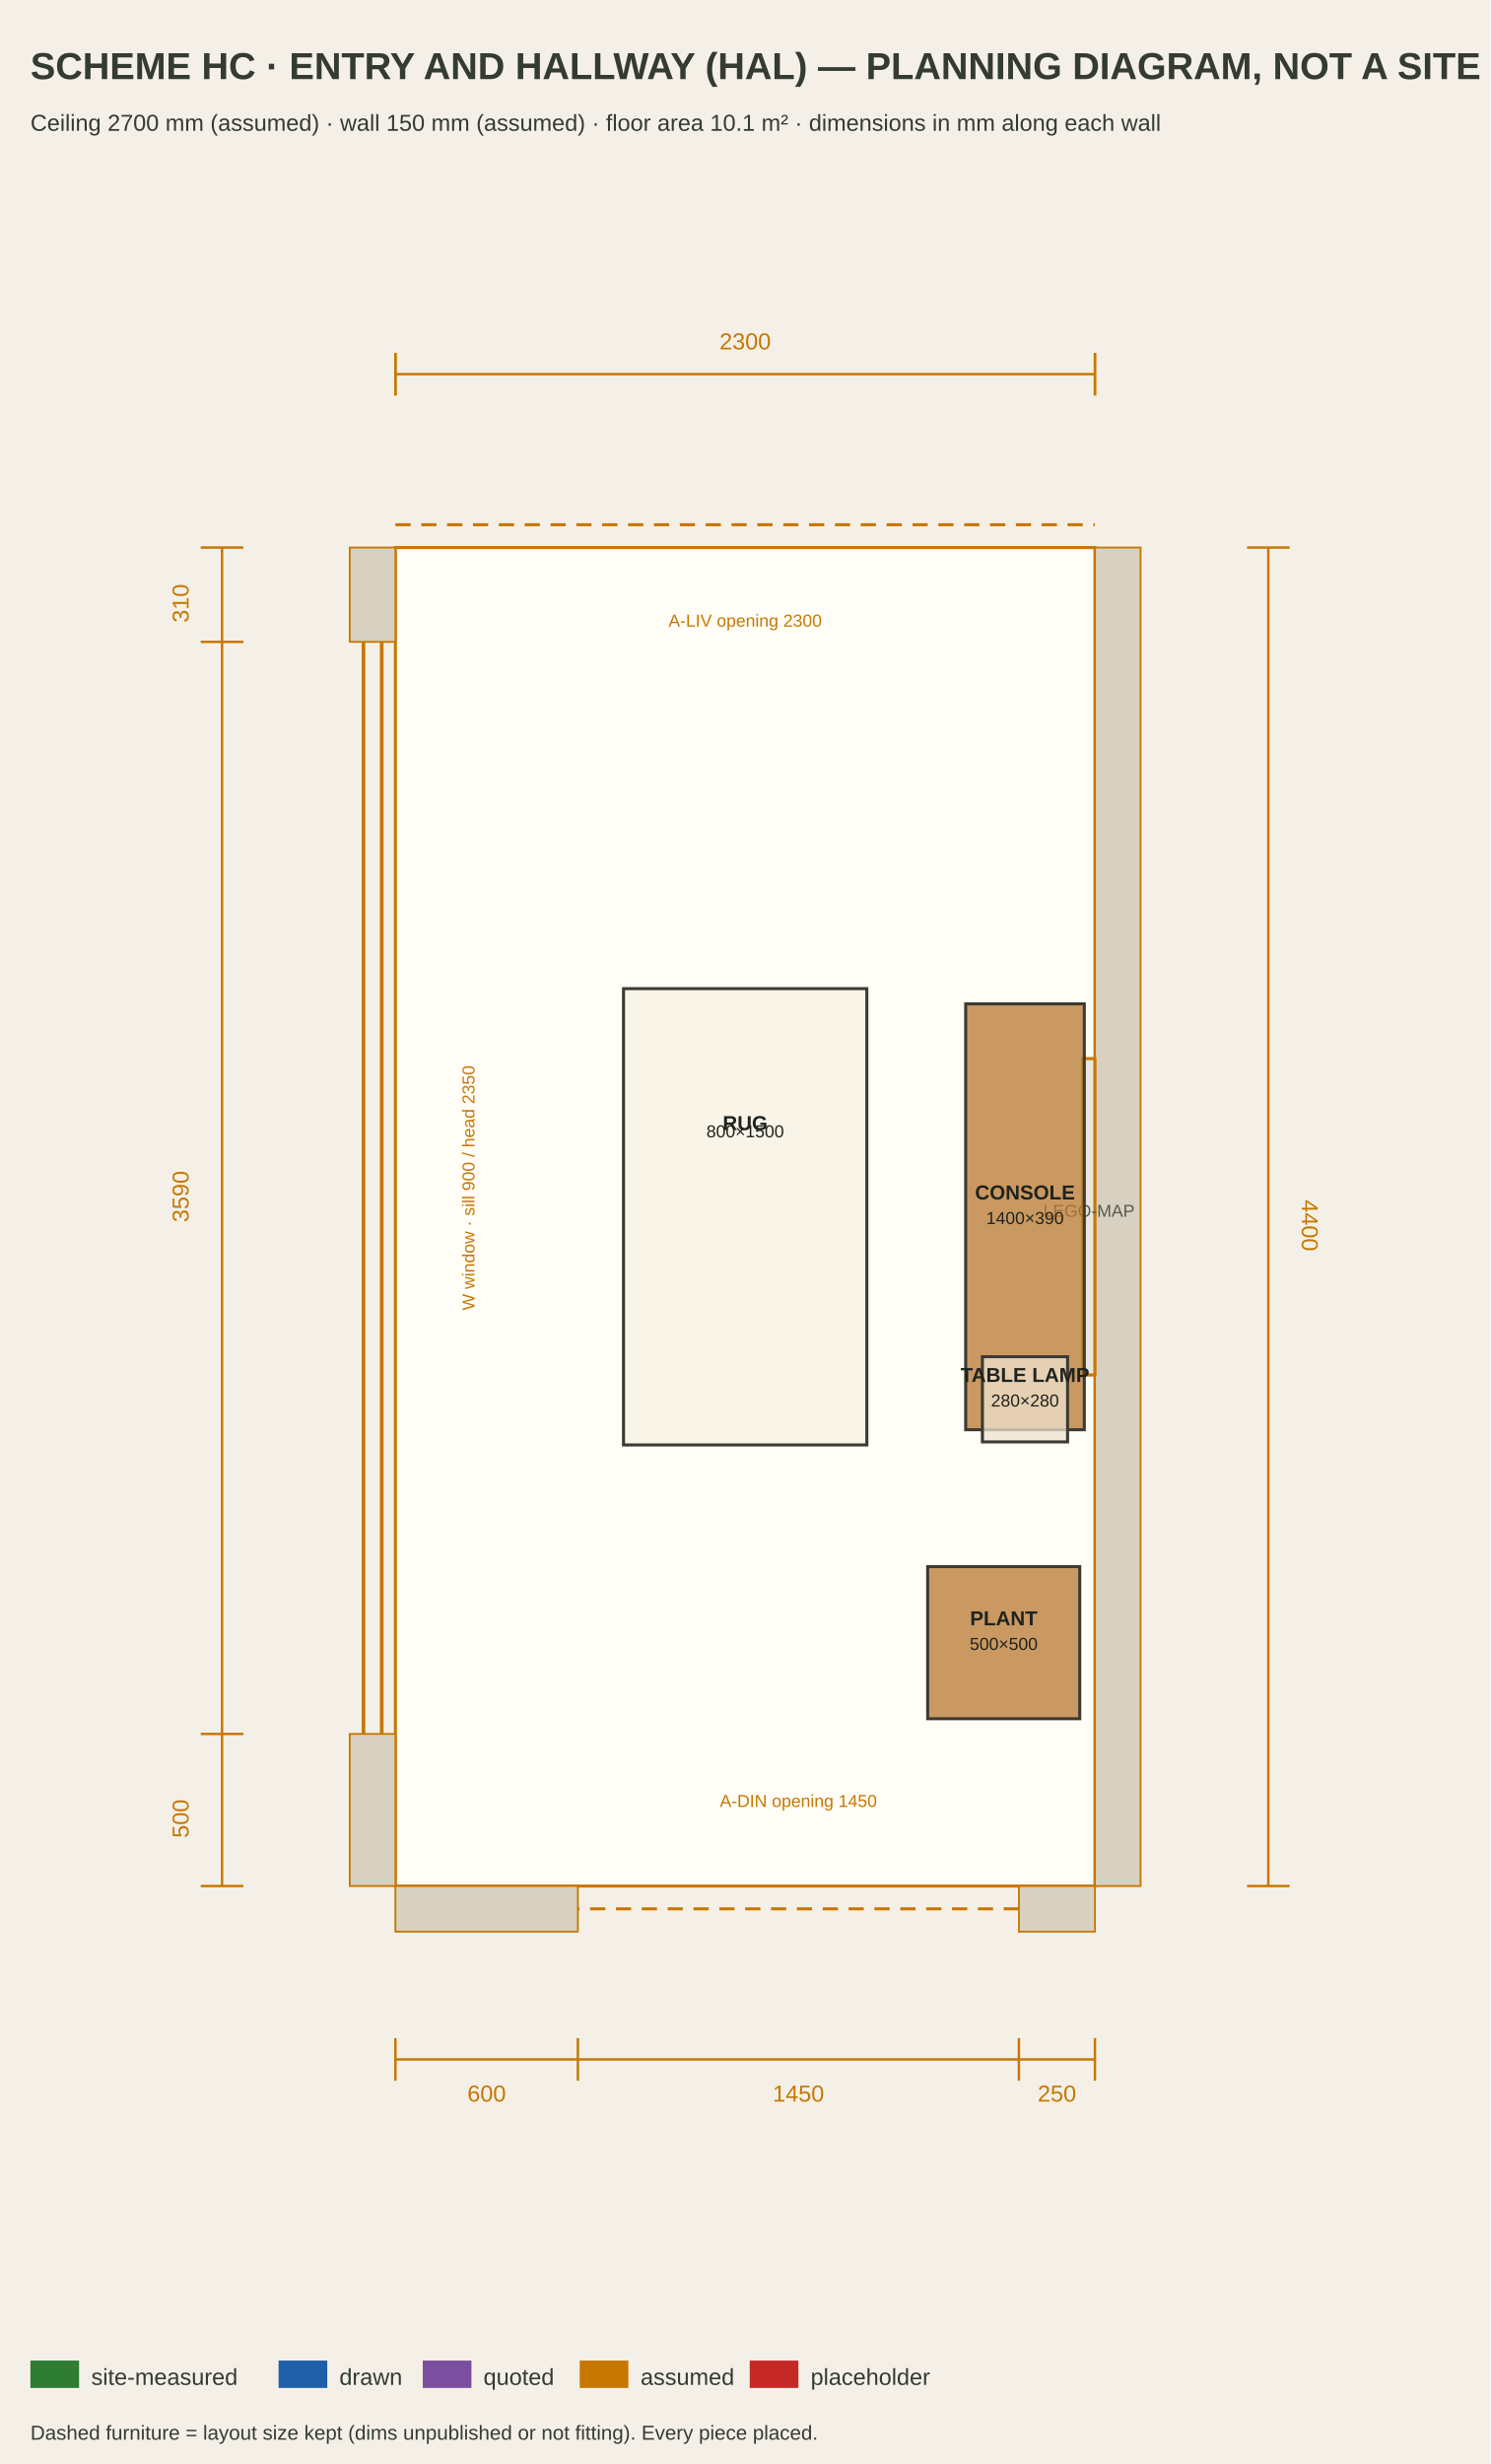
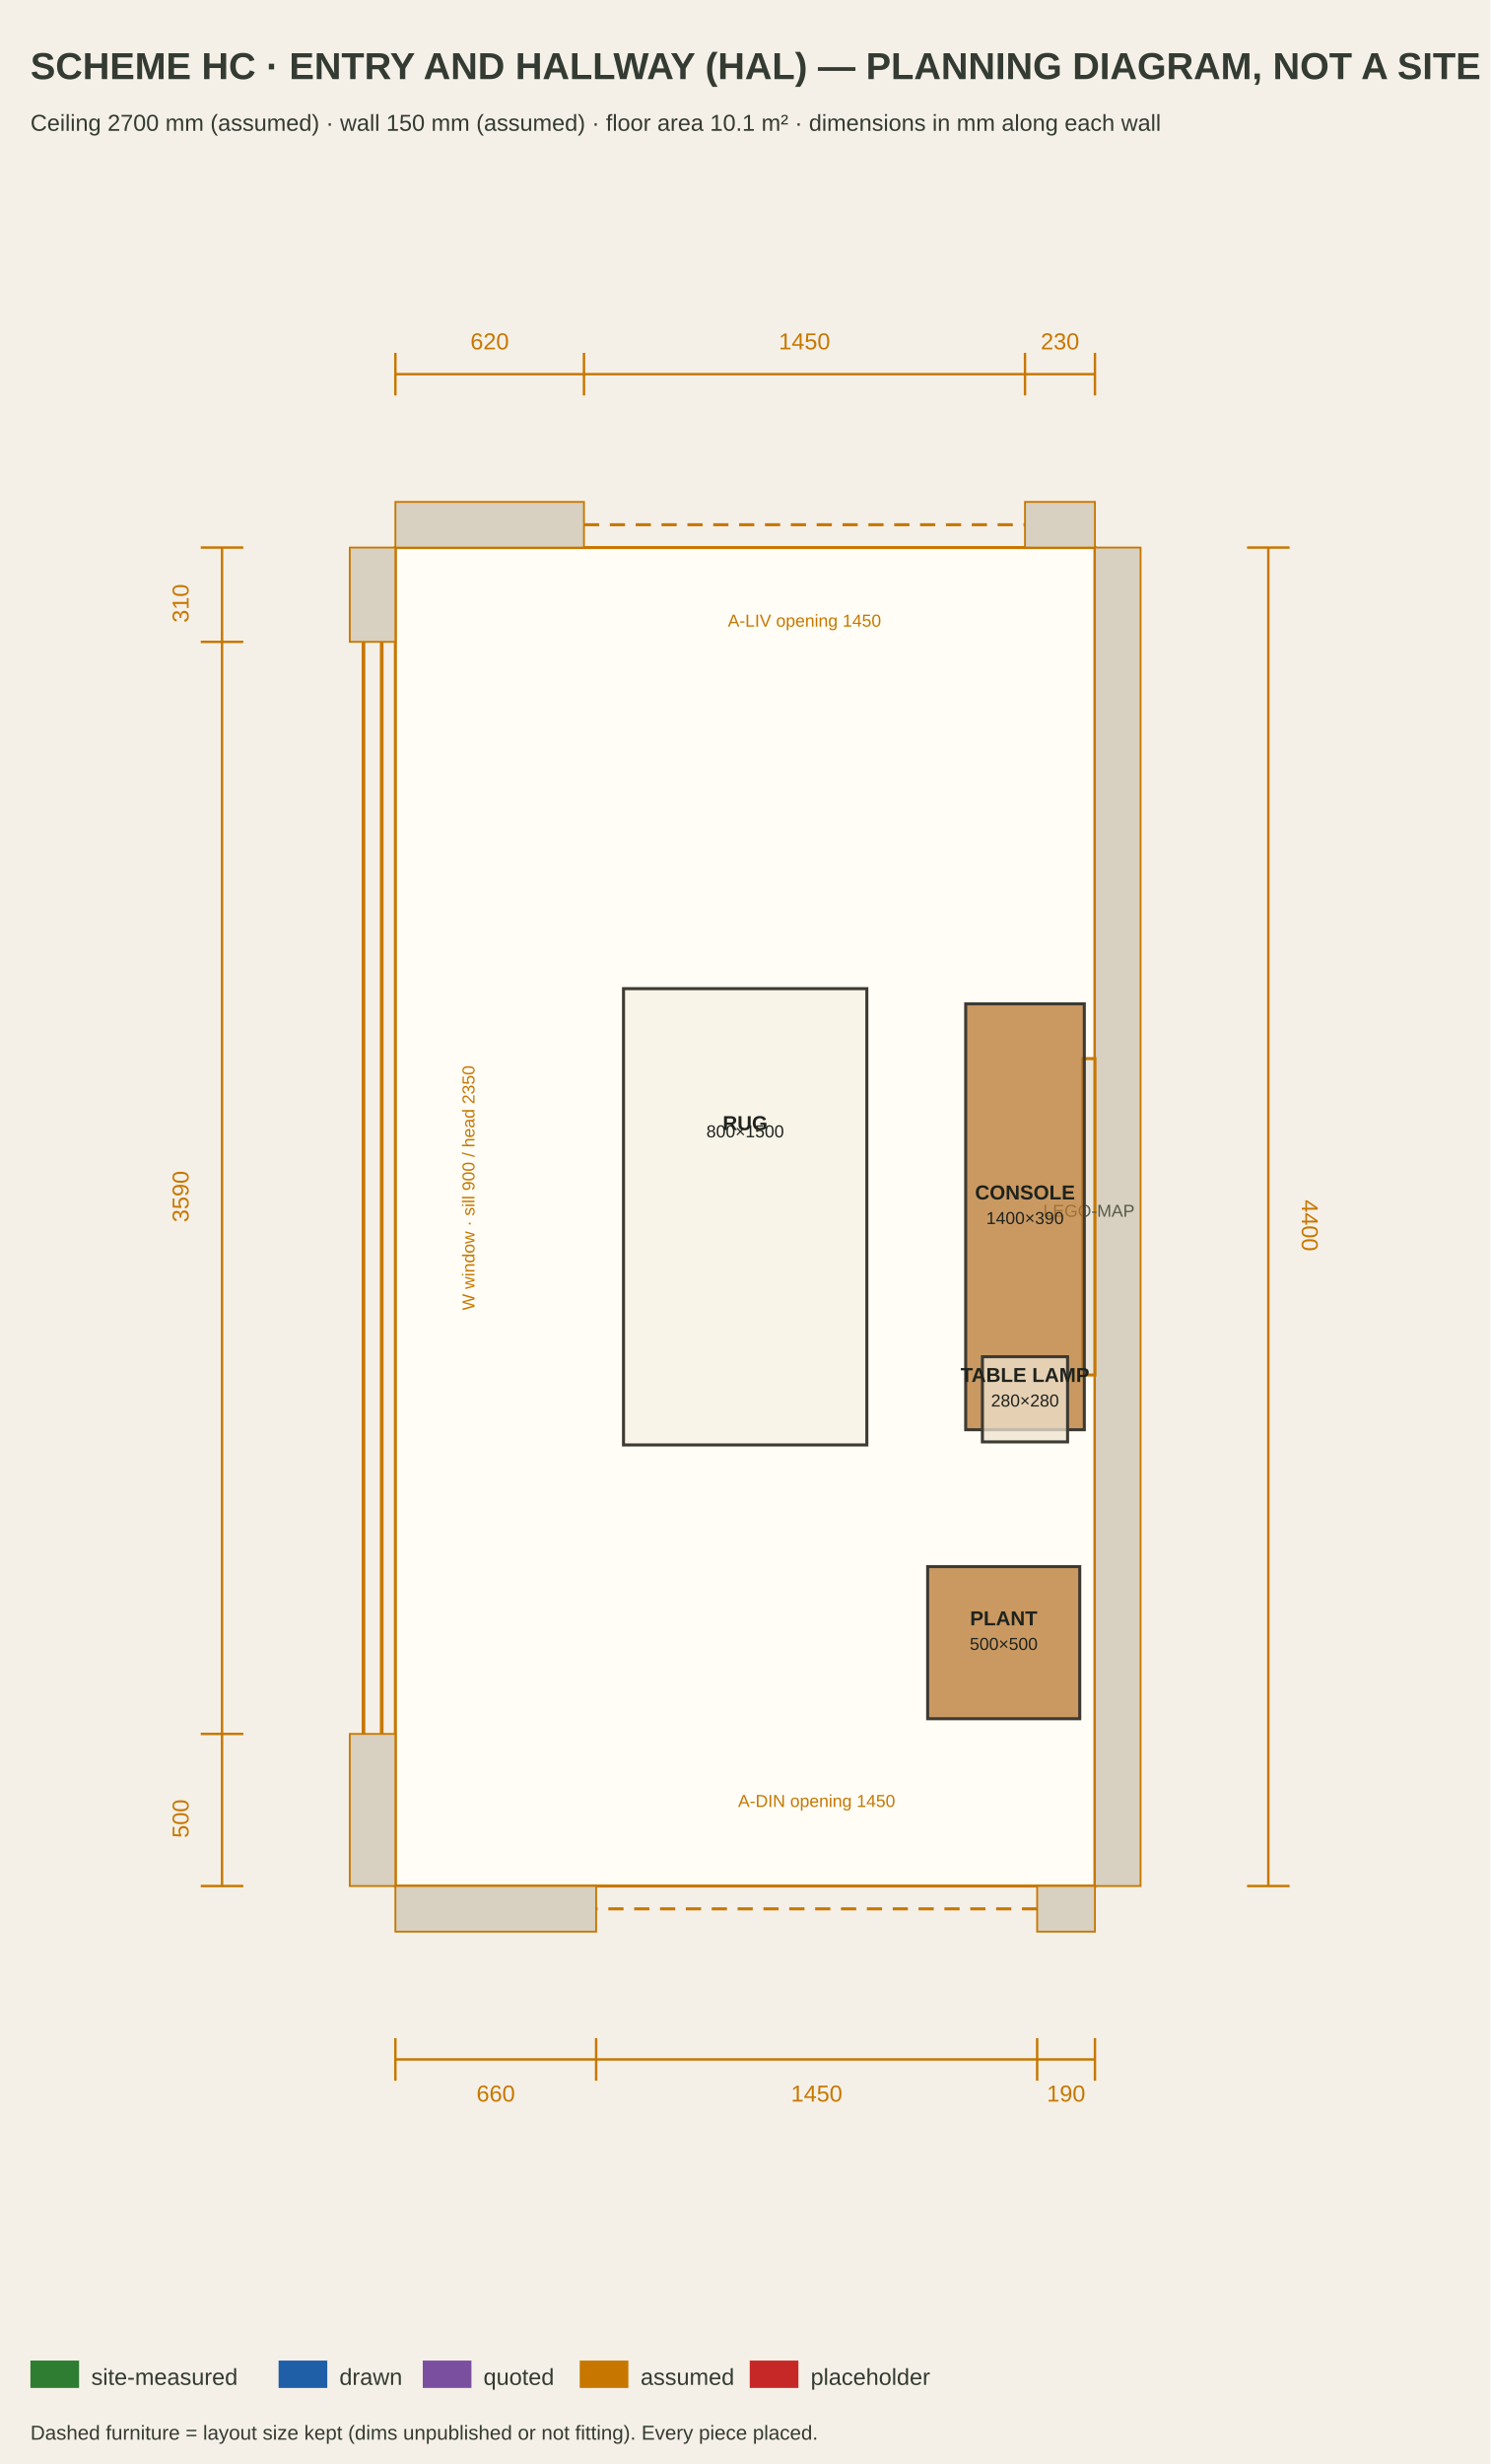
<svg xmlns="http://www.w3.org/2000/svg" viewBox="-1300 -1800 4900 8100" width="100%" height="100%" role="img" aria-label="Scheme HC Entry and hallway planning diagram">
  <rect x="-1300" y="-1800" width="4900" height="8100" fill="#f5f0e7" />
  <g font-family="Arial,sans-serif">
    <polygon points="0.0,0.0 2300.0,0.0 2300.0,4400.0 0.0,4400.0" fill="#fffdf6" stroke="#c77700" stroke-width="10" />
+     <polygon points="0.0,0.0 620.0,0.0 620.0,-150.0 0.0,-150.0" fill="#d8d0c0" stroke="#c77700" stroke-width="6" />
+     <polygon points="2070.0,0.0 2300.0,0.0 2300.0,-150.0 2070.0,-150.0" fill="#d8d0c0" stroke="#c77700" stroke-width="6" />
    <line x1="0.0" y1="-570.0" x2="2300.0" y2="-570.0" stroke="#c77700" stroke-width="8" />
    <line x1="0.0" y1="-500.0" x2="0.0" y2="-640.0" stroke="#c77700" stroke-width="8" />
-     <line x1="0.0" y1="-500.0" x2="0.0" y2="-640.0" stroke="#c77700" stroke-width="8" />
+     <line x1="620.0" y1="-500.0" x2="620.0" y2="-640.0" stroke="#c77700" stroke-width="8" />
+     <line x1="2070.0" y1="-500.0" x2="2070.0" y2="-640.0" stroke="#c77700" stroke-width="8" />
    <line x1="2300.0" y1="-500.0" x2="2300.0" y2="-640.0" stroke="#c77700" stroke-width="8" />
-     <line x1="2300.0" y1="-500.0" x2="2300.0" y2="-640.0" stroke="#c77700" stroke-width="8" />
-     <text x="1150.0" y="-651.5" text-anchor="middle" font-size="76.0" font-weight="normal" fill="#c77700" transform="rotate(0.0 1150.0 -651.5)">2300</text>
-     <line x1="0.0" y1="-75.0" x2="2300.0" y2="-75.0" stroke="#c77700" stroke-width="10" stroke-dasharray="50 35" />
-     <text x="1150.0" y="260.0" text-anchor="middle" font-size="57.0" font-weight="normal" fill="#c77700" transform="rotate(0.0 1150.0 260.0)">A-LIV opening 2300</text>
+     <text x="310.0" y="-651.5" text-anchor="middle" font-size="76.0" font-weight="normal" fill="#c77700" transform="rotate(0.0 310.0 -651.5)">620</text>
+     <text x="1345.0" y="-651.5" text-anchor="middle" font-size="76.0" font-weight="normal" fill="#c77700" transform="rotate(0.0 1345.0 -651.5)">1450</text>
+     <text x="2185.0" y="-651.5" text-anchor="middle" font-size="76.0" font-weight="normal" fill="#c77700" transform="rotate(0.0 2185.0 -651.5)">230</text>
+     <line x1="620.0" y1="-75.0" x2="2070.0" y2="-75.0" stroke="#c77700" stroke-width="10" stroke-dasharray="50 35" />
+     <text x="1345.0" y="260.0" text-anchor="middle" font-size="57.0" font-weight="normal" fill="#c77700" transform="rotate(0.0 1345.0 260.0)">A-LIV opening 1450</text>
    <polygon points="2300.0,0.0 2300.0,4400.0 2450.0,4400.0 2450.0,0.0" fill="#d8d0c0" stroke="#c77700" stroke-width="6" />
    <line x1="2870.0" y1="0.0" x2="2870.0" y2="4400.0" stroke="#c77700" stroke-width="8" />
    <line x1="2800.0" y1="0.0" x2="2940.0" y2="0.0" stroke="#c77700" stroke-width="8" />
    <line x1="2800.0" y1="4400.0" x2="2940.0" y2="4400.0" stroke="#c77700" stroke-width="8" />
    <text x="2980.0" y="2228.5" text-anchor="middle" font-size="76.0" font-weight="normal" fill="#c77700" transform="rotate(90.0 2980.0 2228.5)">4400</text>
-     <polygon points="2300.0,4400.0 2050.0,4400.0 2050.0,4550.0 2300.0,4550.0" fill="#d8d0c0" stroke="#c77700" stroke-width="6" />
-     <polygon points="600.0,4400.0 0.0,4400.0 0.0,4550.0 600.0,4550.0" fill="#d8d0c0" stroke="#c77700" stroke-width="6" />
+     <polygon points="2300.0,4400.0 2110.0,4400.0 2110.0,4550.0 2300.0,4550.0" fill="#d8d0c0" stroke="#c77700" stroke-width="6" />
+     <polygon points="660.0,4400.0 0.0,4400.0 0.0,4550.0 660.0,4550.0" fill="#d8d0c0" stroke="#c77700" stroke-width="6" />
    <line x1="2300.0" y1="4970.0" x2="0.0" y2="4970.0" stroke="#c77700" stroke-width="8" />
    <line x1="2300.0" y1="4900.0" x2="2300.0" y2="5040.0" stroke="#c77700" stroke-width="8" />
-     <line x1="2050.0" y1="4900.0" x2="2050.0" y2="5040.0" stroke="#c77700" stroke-width="8" />
-     <line x1="600.0" y1="4900.0" x2="600.0" y2="5040.0" stroke="#c77700" stroke-width="8" />
+     <line x1="2110.0" y1="4900.0" x2="2110.0" y2="5040.0" stroke="#c77700" stroke-width="8" />
+     <line x1="660.0" y1="4900.0" x2="660.0" y2="5040.0" stroke="#c77700" stroke-width="8" />
    <line x1="0.0" y1="4900.0" x2="0.0" y2="5040.0" stroke="#c77700" stroke-width="8" />
-     <text x="2175.0" y="5108.5" text-anchor="middle" font-size="76.0" font-weight="normal" fill="#c77700" transform="rotate(0.0 2175.0 5108.5)">250</text>
-     <text x="1325.0" y="5108.5" text-anchor="middle" font-size="76.0" font-weight="normal" fill="#c77700" transform="rotate(0.0 1325.0 5108.5)">1450</text>
-     <text x="300.0" y="5108.5" text-anchor="middle" font-size="76.0" font-weight="normal" fill="#c77700" transform="rotate(0.0 300.0 5108.5)">600</text>
-     <line x1="2050.0" y1="4475.0" x2="600.0" y2="4475.0" stroke="#c77700" stroke-width="10" stroke-dasharray="50 35" />
-     <text x="1325.0" y="4140.0" text-anchor="middle" font-size="57.0" font-weight="normal" fill="#c77700" transform="rotate(0.0 1325.0 4140.0)">A-DIN opening 1450</text>
+     <text x="2205.0" y="5108.5" text-anchor="middle" font-size="76.0" font-weight="normal" fill="#c77700" transform="rotate(0.0 2205.0 5108.5)">190</text>
+     <text x="1385.0" y="5108.5" text-anchor="middle" font-size="76.0" font-weight="normal" fill="#c77700" transform="rotate(0.0 1385.0 5108.5)">1450</text>
+     <text x="330.0" y="5108.5" text-anchor="middle" font-size="76.0" font-weight="normal" fill="#c77700" transform="rotate(0.0 330.0 5108.5)">660</text>
+     <line x1="2110.0" y1="4475.0" x2="660.0" y2="4475.0" stroke="#c77700" stroke-width="10" stroke-dasharray="50 35" />
+     <text x="1385.0" y="4140.0" text-anchor="middle" font-size="57.0" font-weight="normal" fill="#c77700" transform="rotate(0.0 1385.0 4140.0)">A-DIN opening 1450</text>
    <polygon points="0.0,4400.0 0.0,3900.0 -150.0,3900.0 -150.0,4400.0" fill="#d8d0c0" stroke="#c77700" stroke-width="6" />
    <polygon points="0.0,310.0 0.0,0.0 -150.0,0.0 -150.0,310.0" fill="#d8d0c0" stroke="#c77700" stroke-width="6" />
    <line x1="-570.0" y1="4400.0" x2="-570.0" y2="0.0" stroke="#c77700" stroke-width="8" />
    <line x1="-500.0" y1="4400.0" x2="-640.0" y2="4400.0" stroke="#c77700" stroke-width="8" />
    <line x1="-500.0" y1="3900.0" x2="-640.0" y2="3900.0" stroke="#c77700" stroke-width="8" />
    <line x1="-500.0" y1="310.0" x2="-640.0" y2="310.0" stroke="#c77700" stroke-width="8" />
    <line x1="-500.0" y1="0.0" x2="-640.0" y2="0.0" stroke="#c77700" stroke-width="8" />
    <text x="-680.0" y="4178.5" text-anchor="middle" font-size="76.0" font-weight="normal" fill="#c77700" transform="rotate(-90.0 -680.0 4178.5)">500</text>
    <text x="-680.0" y="2133.5" text-anchor="middle" font-size="76.0" font-weight="normal" fill="#c77700" transform="rotate(-90.0 -680.0 2133.5)">3590</text>
    <text x="-680.0" y="183.5" text-anchor="middle" font-size="76.0" font-weight="normal" fill="#c77700" transform="rotate(-90.0 -680.0 183.5)">310</text>
    <line x1="-45.0" y1="3900.0" x2="-45.0" y2="310.0" stroke="#c77700" stroke-width="12" />
    <line x1="-105.0" y1="3900.0" x2="-105.0" y2="310.0" stroke="#c77700" stroke-width="12" />
    <text x="260.0" y="2105.0" text-anchor="middle" font-size="57.0" font-weight="normal" fill="#c77700" transform="rotate(-90.0 260.0 2105.0)">W window · sill 900 / head 2350</text>
    <polygon points="2260.0,1680.0 2300.0,1680.0 2300.0,2720.0 2260.0,2720.0" fill="#e3ddd0" stroke="#c77700" stroke-width="10" fill-opacity="0.7" />
    <text x="2280.0" y="2200.0" text-anchor="middle" font-size="57.0" font-weight="normal" fill="#555b4c">LEGO-MAP</text>
    <polygon points="750.0,1450.0 1550.0,1450.0 1550.0,2950.0 750.0,2950.0" fill="#efe3cf" stroke="#3d3a33" stroke-width="10" fill-opacity="0.35" />
    <text x="1150.0" y="1915.0" text-anchor="middle" font-size="66.5" font-weight="bold" fill="#1f231e">RUG</text>
    <text x="1150.0" y="1938.8" text-anchor="middle" font-size="57.0" font-weight="normal" fill="#1f231e">800×1500</text>
    <polygon points="1875.0,2900.0 1875.0,1500.0 2265.0,1500.0 2265.0,2900.0" fill="#b8782f" stroke="#3d3a33" stroke-width="10" fill-opacity="0.75" />
    <text x="2070.0" y="2143.0" text-anchor="middle" font-size="66.5" font-weight="bold" fill="#1f231e">CONSOLE</text>
    <text x="2070.0" y="2223.8" text-anchor="middle" font-size="57.0" font-weight="normal" fill="#1f231e">1400×390</text>
    <polygon points="1750.0,3850.0 1750.0,3350.0 2250.0,3350.0 2250.0,3850.0" fill="#b8782f" stroke="#3d3a33" stroke-width="10" fill-opacity="0.75" />
    <text x="2000.0" y="3543.0" text-anchor="middle" font-size="66.5" font-weight="bold" fill="#1f231e">PLANT</text>
    <text x="2000.0" y="3623.8" text-anchor="middle" font-size="57.0" font-weight="normal" fill="#1f231e">500×500</text>
    <polygon points="1930.0,2940.0 1930.0,2660.0 2210.0,2660.0 2210.0,2940.0" fill="#efe3cf" stroke="#3d3a33" stroke-width="10" fill-opacity="0.75" />
    <text x="2070.0" y="2743.0" text-anchor="middle" font-size="66.5" font-weight="bold" fill="#1f231e">TABLE LAMP</text>
    <text x="2070.0" y="2823.8" text-anchor="middle" font-size="57.0" font-weight="normal" fill="#1f231e">280×280</text>
    <text x="-1200.0" y="-1540.0" text-anchor="start" font-size="123.5" font-weight="bold" fill="#333b32">SCHEME HC · ENTRY AND HALLWAY (HAL) — PLANNING DIAGRAM, NOT A SITE SURVEY</text>
    <text x="-1200.0" y="-1370.0" text-anchor="start" font-size="76.0" font-weight="normal" fill="#333b32">Ceiling 2700 mm (assumed) · wall 150 mm (assumed) · floor area 10.1 m² · dimensions in mm along each wall</text>
    <rect x="-1200" y="5960" width="160" height="90" fill="#2e7d32" />
    <text x="-1000.0" y="6040.0" text-anchor="start" font-size="76.0" font-weight="normal" fill="#333b32">site-measured</text>
    <rect x="-384" y="5960" width="160" height="90" fill="#1f5fa8" />
    <text x="-184.2" y="6040.0" text-anchor="start" font-size="76.0" font-weight="normal" fill="#333b32">drawn</text>
    <rect x="90" y="5960" width="160" height="90" fill="#7b4fa0" />
    <text x="289.5" y="6040.0" text-anchor="start" font-size="76.0" font-weight="normal" fill="#333b32">quoted</text>
    <rect x="606" y="5960" width="160" height="90" fill="#c77700" />
    <text x="806.0" y="6040.0" text-anchor="start" font-size="76.0" font-weight="normal" fill="#333b32">assumed</text>
    <rect x="1165" y="5960" width="160" height="90" fill="#c62828" />
    <text x="1365.2" y="6040.0" text-anchor="start" font-size="76.0" font-weight="normal" fill="#333b32">placeholder</text>
    <text x="-1200.0" y="6220.0" text-anchor="start" font-size="66.5" font-weight="normal" fill="#333b32">Dashed furniture = layout size kept (dims unpublished or not fitting). Every piece placed.</text>
  </g>
</svg>
